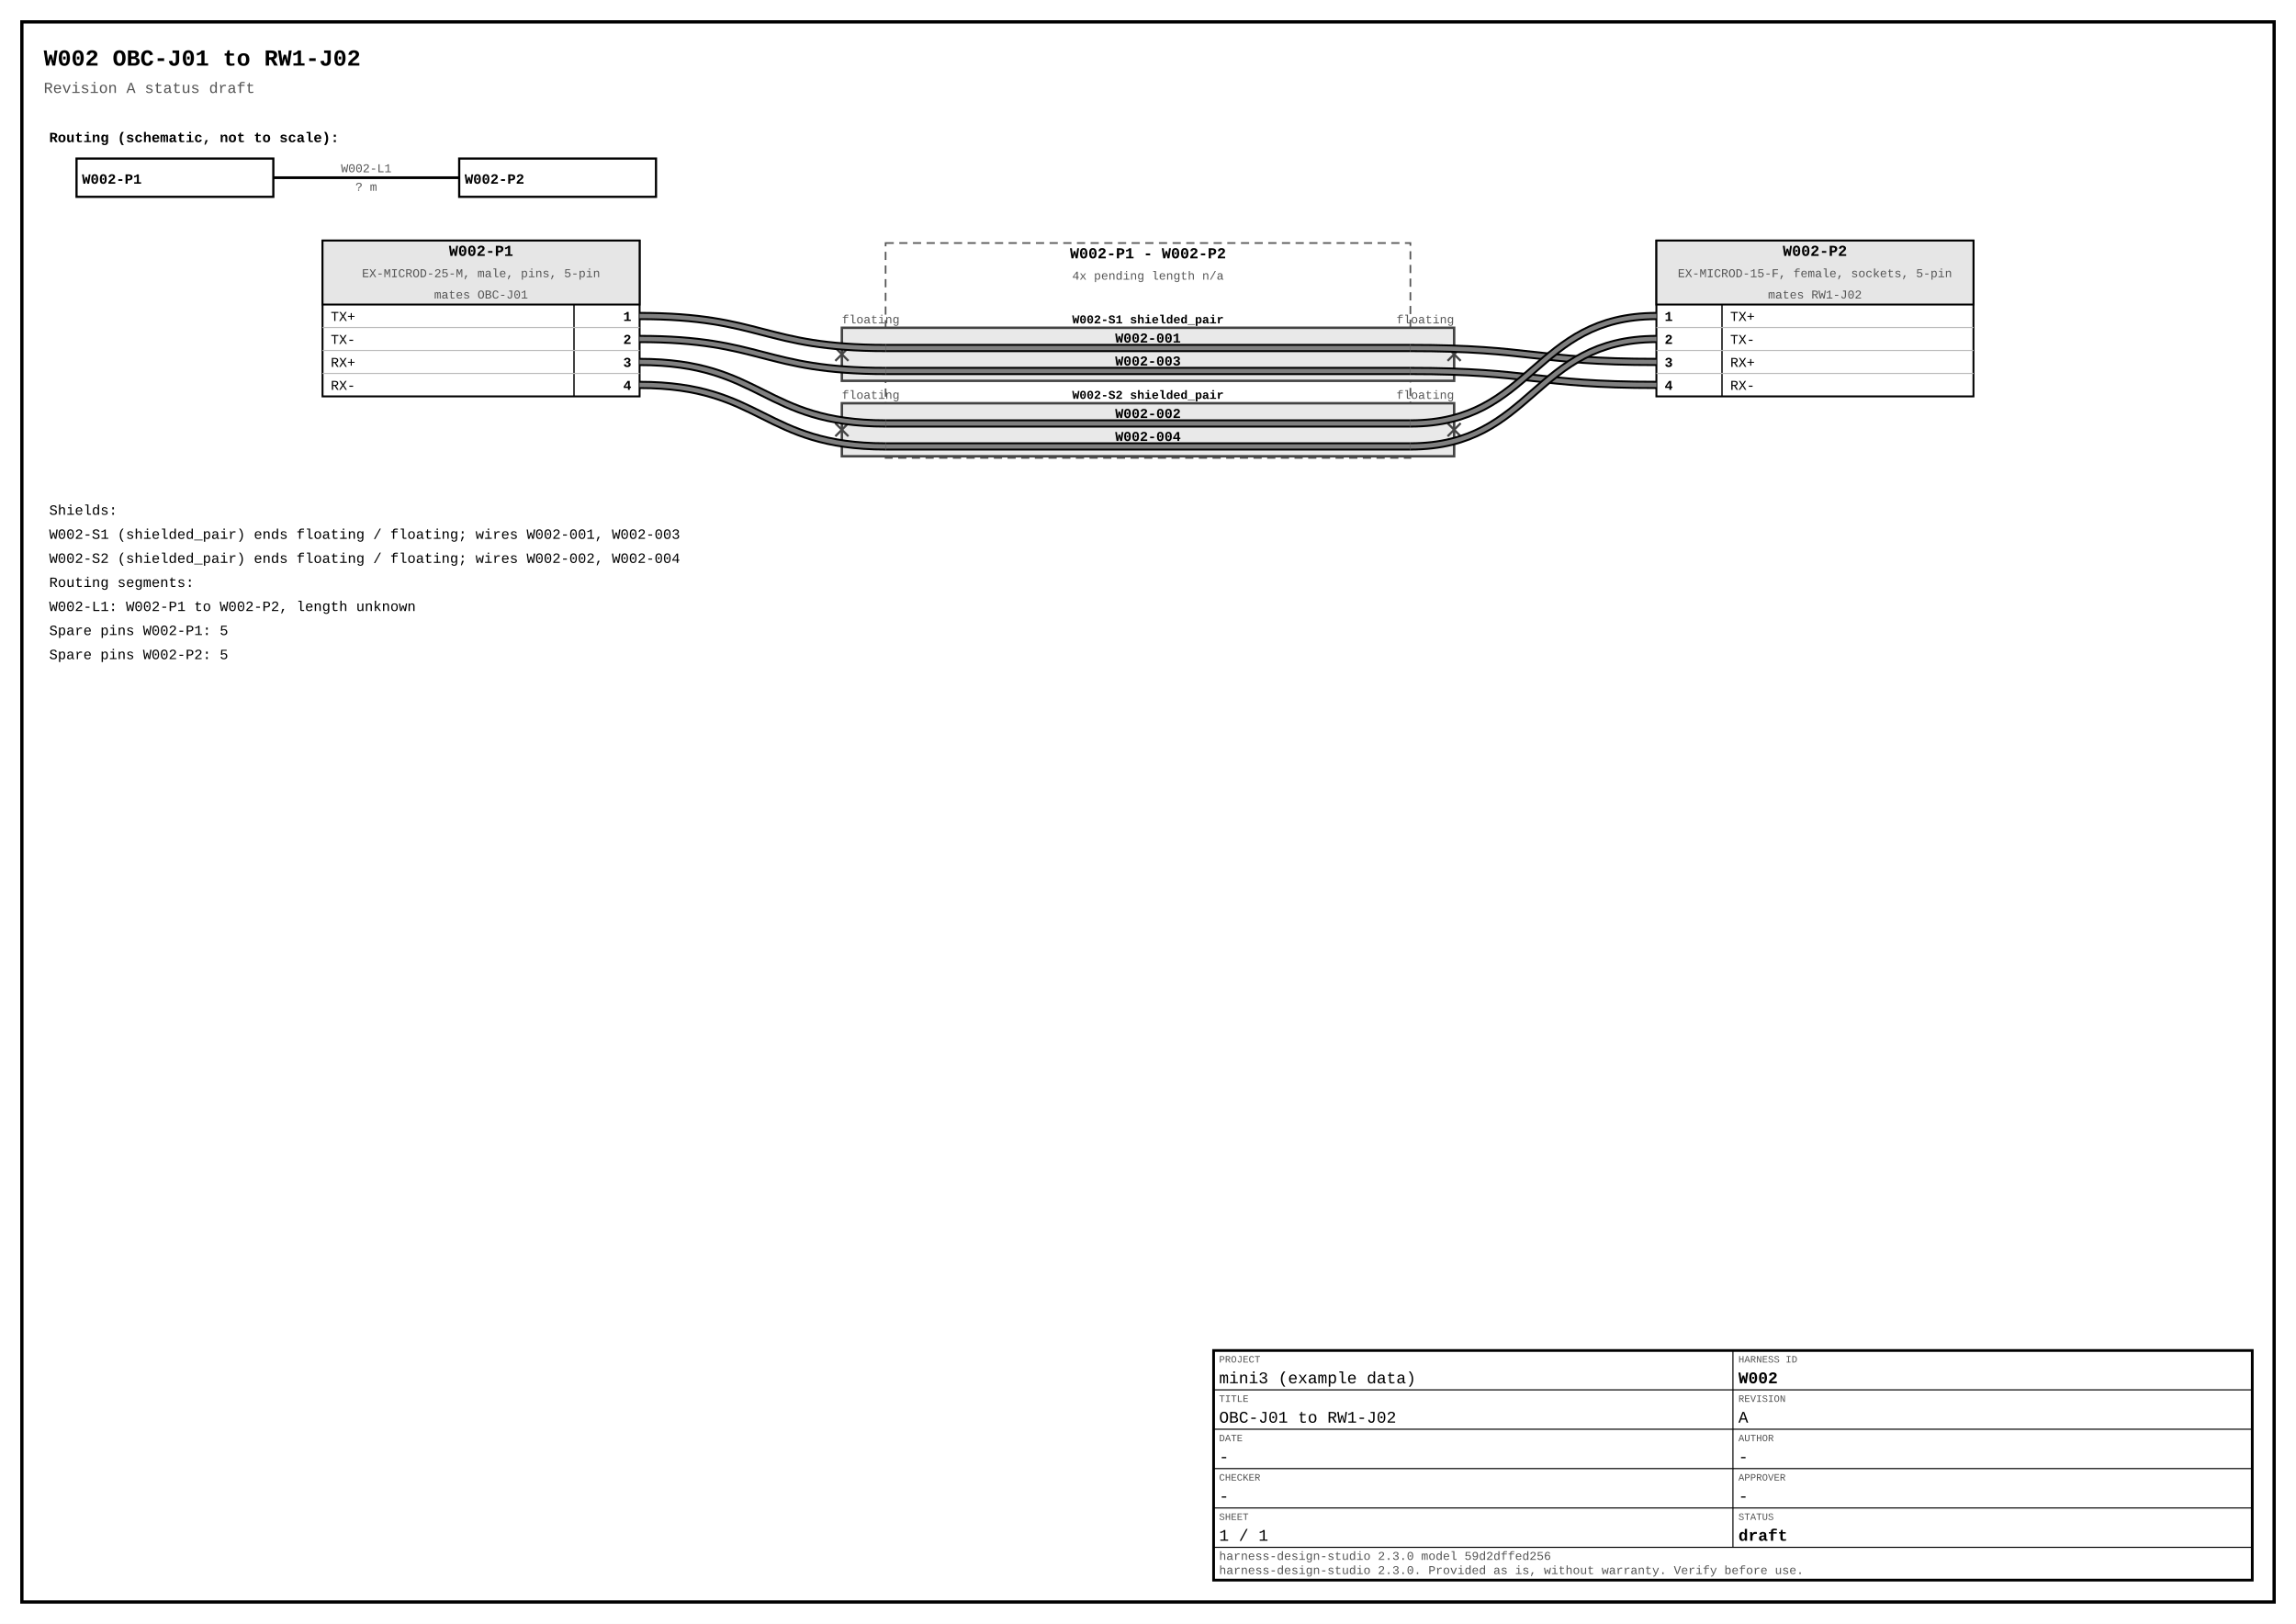
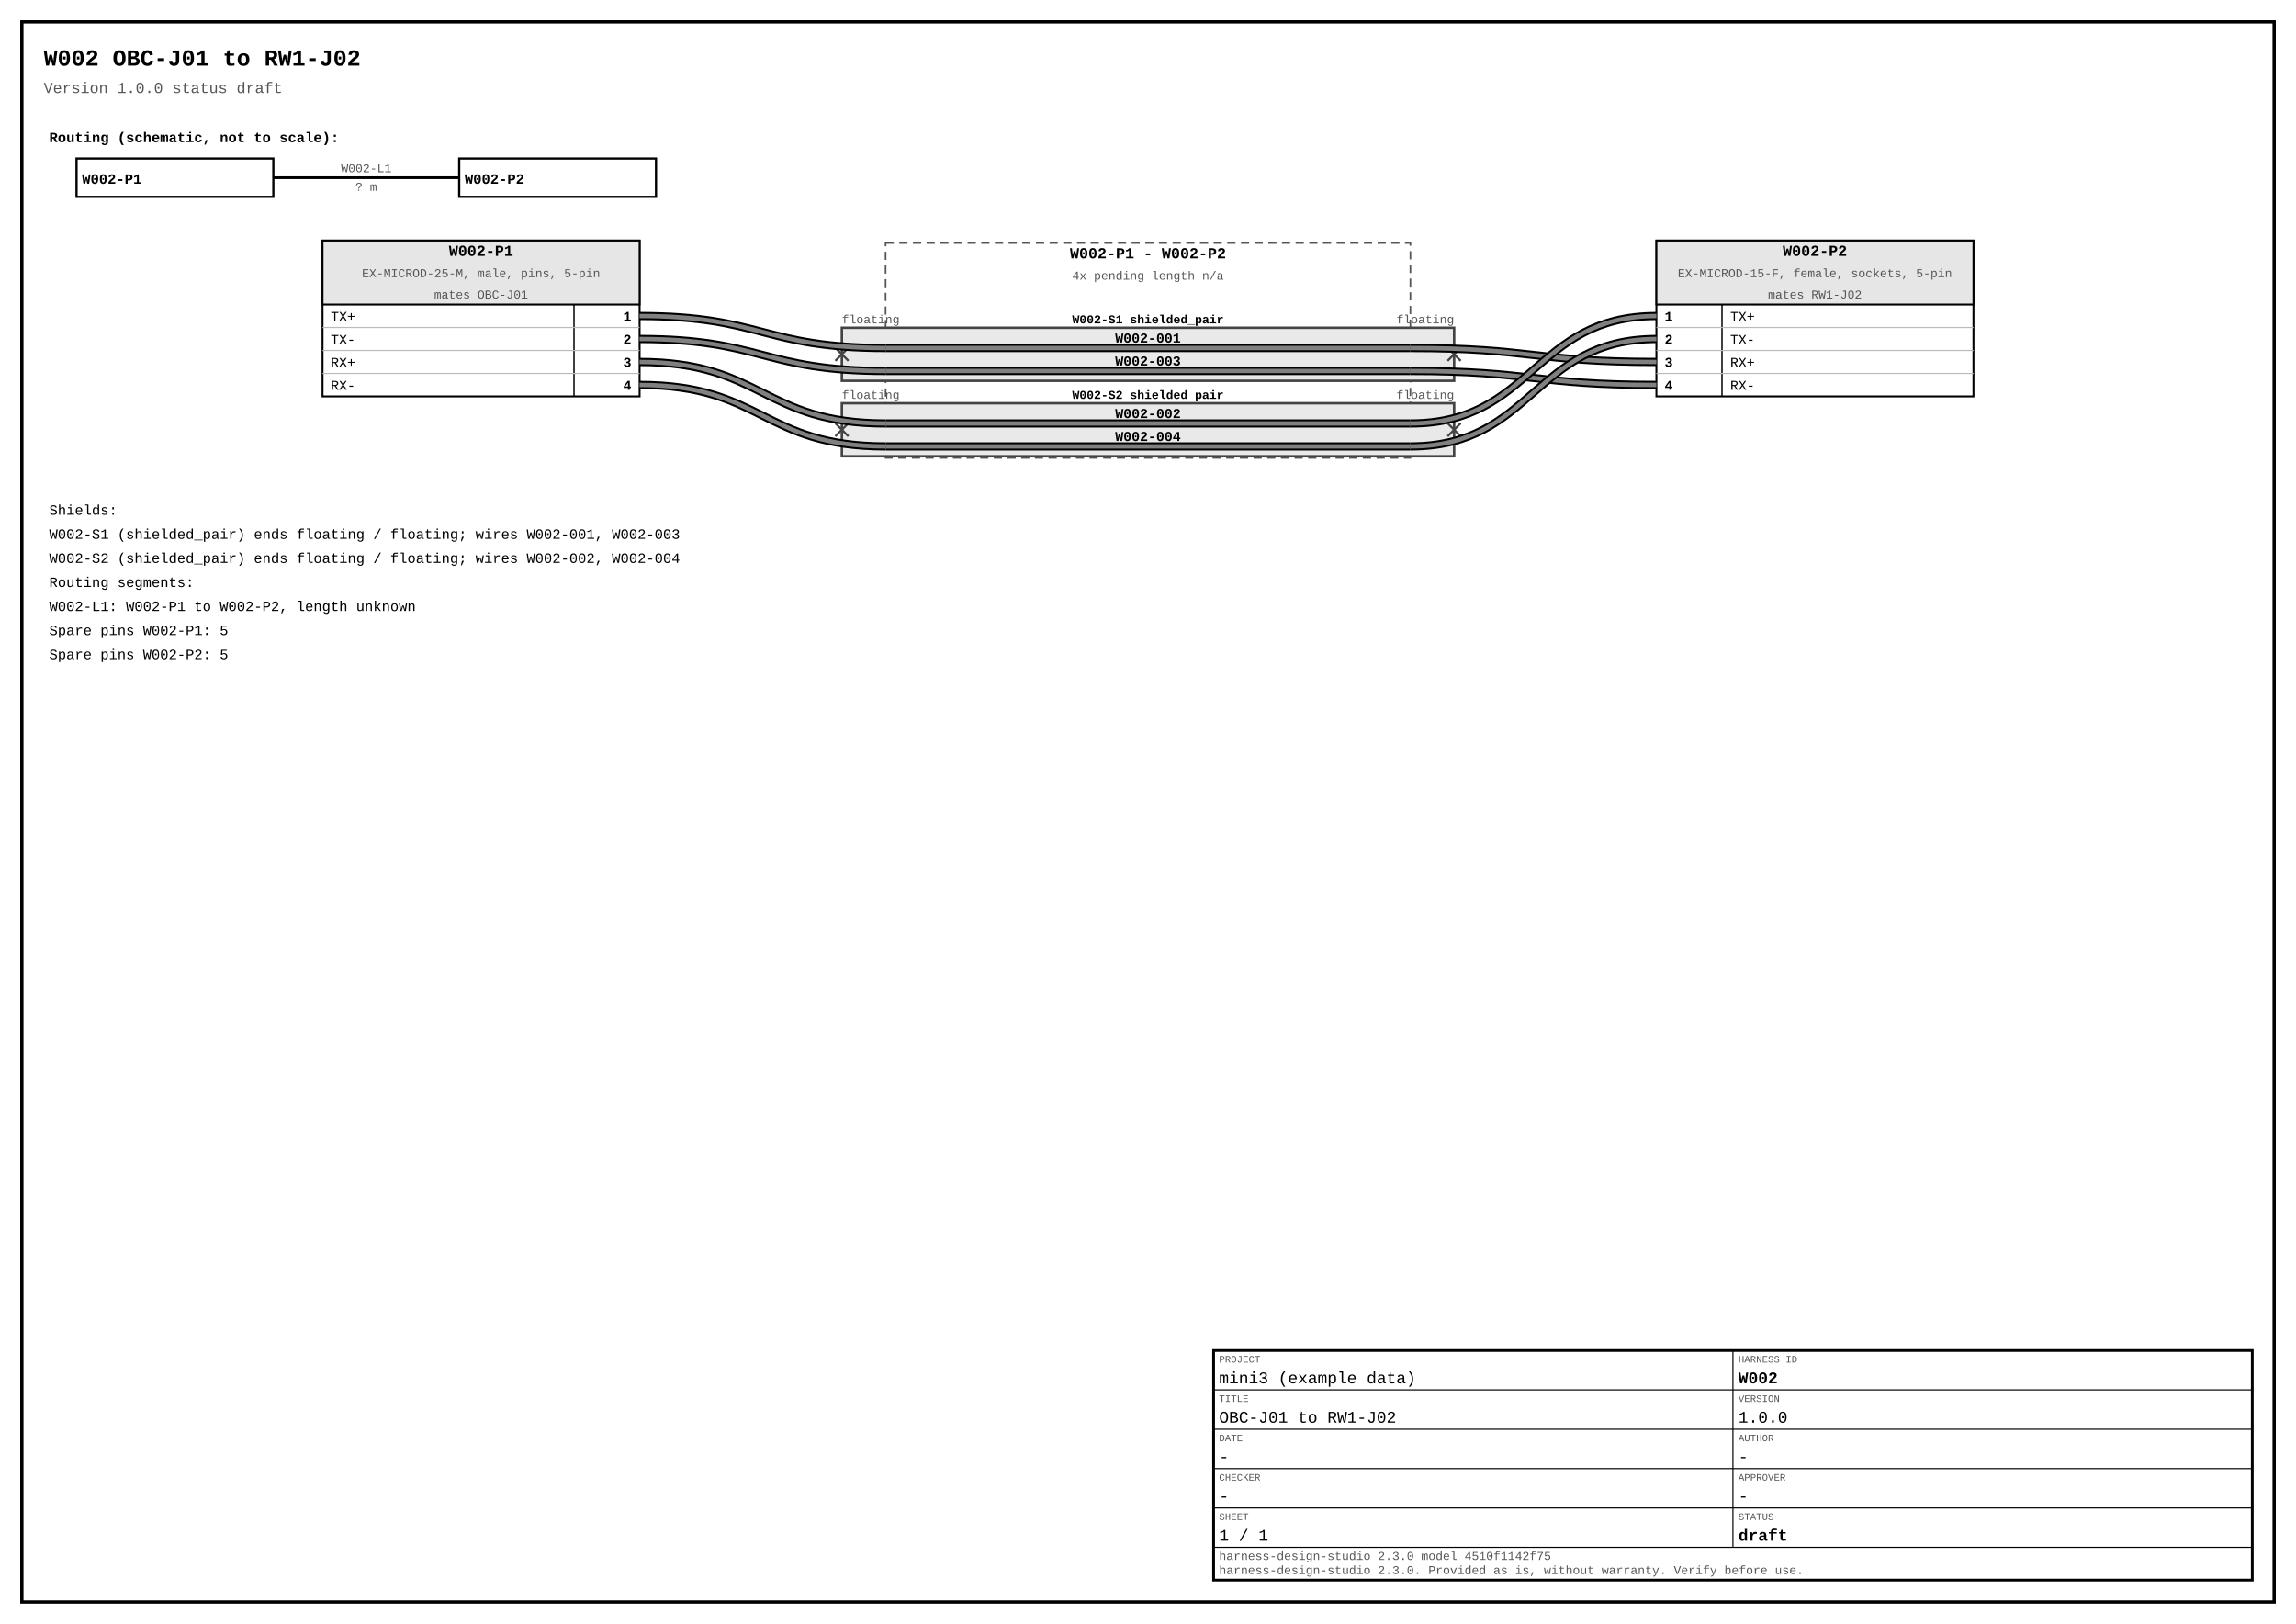
<svg xmlns="http://www.w3.org/2000/svg" width="420mm" height="297mm" viewBox="0 0 420 297" font-family="Courier New, Courier, monospace">
  <rect x="0" y="0" width="420" height="297" fill="#ffffff" />
  <rect x="4" y="4" width="412" height="289" fill="none" stroke="#000000" stroke-width="0.6" />
  <text x="8" y="12" font-size="4.2" font-weight="bold" text-anchor="start" fill="#000000">W002  OBC-J01 to RW1-J02</text>
-   <text x="8" y="17" font-size="2.8" text-anchor="start" fill="#555555">Revision A  status draft</text>
+   <text x="8" y="17" font-size="2.8" text-anchor="start" fill="#555555">Version 1.0.0  status draft</text>
  <text x="9" y="26" font-size="2.6" font-weight="bold" text-anchor="start" fill="#000000">Routing (schematic, not to scale):</text>
  <line x1="50" y1="32.5" x2="84" y2="32.5" stroke="#000000" stroke-width="0.5" />
  <text x="67" y="31.5" font-size="2.2" text-anchor="middle" fill="#555555">W002-L1</text>
  <text x="67" y="34.9" font-size="2.2" text-anchor="middle" fill="#555555">? m</text>
  <rect x="14" y="29" width="36" height="7" fill="#ffffff" stroke="#000000" stroke-width="0.4" />
  <text x="15" y="33.6" font-size="2.6" font-weight="bold" text-anchor="start" fill="#000000">W002-P1</text>
  <rect x="84" y="29" width="36" height="7" fill="#ffffff" stroke="#000000" stroke-width="0.4" />
  <text x="85" y="33.6" font-size="2.6" font-weight="bold" text-anchor="start" fill="#000000">W002-P2</text>
  <rect x="59" y="44" width="58" height="28.5" fill="#ffffff" stroke="#000000" stroke-width="0.35" />
  <rect x="59" y="44" width="58" height="11.7" fill="#e6e6e6" stroke="#000000" stroke-width="0.35" />
  <text x="88" y="46.8" font-size="2.8" font-weight="bold" text-anchor="middle" fill="#000000">W002-P1</text>
  <text x="88" y="50.7" font-size="2.2" text-anchor="middle" fill="#555555">EX-MICROD-25-M, male, pins, 5-pin</text>
  <text x="88" y="54.6" font-size="2.2" text-anchor="middle" fill="#555555">mates OBC-J01</text>
  <line x1="105" y1="55.7" x2="105" y2="72.5" stroke="#000000" stroke-width="0.25" />
  <line x1="59" y1="59.9" x2="117" y2="59.9" stroke="#bbbbbb" stroke-width="0.2" />
  <text x="60.5" y="58.7" font-size="2.5" text-anchor="start" fill="#000000" data-ref="sig/W002-P1/1">TX+</text>
  <text x="115.5" y="58.7" font-size="2.5" font-weight="bold" text-anchor="end" fill="#000000" data-ref="pin/W002-P1/1">1</text>
  <line x1="59" y1="64.1" x2="117" y2="64.1" stroke="#bbbbbb" stroke-width="0.2" />
  <text x="60.5" y="62.9" font-size="2.5" text-anchor="start" fill="#000000" data-ref="sig/W002-P1/2">TX-</text>
  <text x="115.5" y="62.9" font-size="2.5" font-weight="bold" text-anchor="end" fill="#000000" data-ref="pin/W002-P1/2">2</text>
  <line x1="59" y1="68.3" x2="117" y2="68.3" stroke="#bbbbbb" stroke-width="0.2" />
  <text x="60.5" y="67.1" font-size="2.5" text-anchor="start" fill="#000000" data-ref="sig/W002-P1/3">RX+</text>
  <text x="115.5" y="67.1" font-size="2.5" font-weight="bold" text-anchor="end" fill="#000000" data-ref="pin/W002-P1/3">3</text>
  <text x="60.5" y="71.3" font-size="2.5" text-anchor="start" fill="#000000" data-ref="sig/W002-P1/4">RX-</text>
  <text x="115.5" y="71.3" font-size="2.5" font-weight="bold" text-anchor="end" fill="#000000" data-ref="pin/W002-P1/4">4</text>
  <rect x="303" y="44" width="58" height="28.5" fill="#ffffff" stroke="#000000" stroke-width="0.35" />
  <rect x="303" y="44" width="58" height="11.7" fill="#e6e6e6" stroke="#000000" stroke-width="0.35" />
  <text x="332" y="46.8" font-size="2.8" font-weight="bold" text-anchor="middle" fill="#000000">W002-P2</text>
  <text x="332" y="50.7" font-size="2.2" text-anchor="middle" fill="#555555">EX-MICROD-15-F, female, sockets, 5-pin</text>
  <text x="332" y="54.6" font-size="2.2" text-anchor="middle" fill="#555555">mates RW1-J02</text>
  <line x1="315" y1="55.7" x2="315" y2="72.5" stroke="#000000" stroke-width="0.25" />
  <line x1="303" y1="59.9" x2="361" y2="59.9" stroke="#bbbbbb" stroke-width="0.2" />
  <text x="304.5" y="58.7" font-size="2.5" font-weight="bold" text-anchor="start" fill="#000000" data-ref="pin/W002-P2/1">1</text>
  <text x="316.5" y="58.7" font-size="2.5" text-anchor="start" fill="#000000" data-ref="sig/W002-P2/1">TX+</text>
  <line x1="303" y1="64.1" x2="361" y2="64.1" stroke="#bbbbbb" stroke-width="0.2" />
  <text x="304.5" y="62.9" font-size="2.5" font-weight="bold" text-anchor="start" fill="#000000" data-ref="pin/W002-P2/2">2</text>
  <text x="316.5" y="62.9" font-size="2.5" text-anchor="start" fill="#000000" data-ref="sig/W002-P2/2">TX-</text>
  <line x1="303" y1="68.3" x2="361" y2="68.3" stroke="#bbbbbb" stroke-width="0.2" />
  <text x="304.5" y="67.1" font-size="2.5" font-weight="bold" text-anchor="start" fill="#000000" data-ref="pin/W002-P2/3">3</text>
  <text x="316.5" y="67.1" font-size="2.5" text-anchor="start" fill="#000000" data-ref="sig/W002-P2/3">RX+</text>
  <text x="304.5" y="71.3" font-size="2.5" font-weight="bold" text-anchor="start" fill="#000000" data-ref="pin/W002-P2/4">4</text>
  <text x="316.5" y="71.3" font-size="2.5" text-anchor="start" fill="#000000" data-ref="sig/W002-P2/4">RX-</text>
  <rect x="162" y="44.45" width="96" height="39.3" fill="none" stroke="#555555" stroke-width="0.3" stroke-dasharray="1.5 1" />
  <text x="210" y="47.25" font-size="2.8" font-weight="bold" text-anchor="middle" fill="#000000">W002-P1 - W002-P2</text>
  <text x="210" y="51.15" font-size="2.2" text-anchor="middle" fill="#555555">4x  pending  length n/a</text>
  <rect x="154" y="59.95" width="112" height="9.7" fill="#e9e9e9" stroke="#444444" stroke-width="0.45" />
  <text x="210" y="59.15" font-size="2.2" font-weight="bold" text-anchor="middle" fill="#000000">W002-S1  shielded_pair</text>
  <text x="154" y="59.15" font-size="2.2" text-anchor="start" fill="#555555">floating</text>
  <text x="266" y="59.15" font-size="2.2" text-anchor="end" fill="#555555">floating</text>
  <line x1="152.8" y1="63.6" x2="155.2" y2="66" stroke="#444444" stroke-width="0.4" />
  <line x1="152.8" y1="66" x2="155.2" y2="63.6" stroke="#444444" stroke-width="0.4" />
  <line x1="264.8" y1="63.6" x2="267.2" y2="66" stroke="#444444" stroke-width="0.4" />
  <line x1="264.8" y1="66" x2="267.2" y2="63.6" stroke="#444444" stroke-width="0.4" />
  <rect x="154" y="73.75" width="112" height="9.7" fill="#e9e9e9" stroke="#444444" stroke-width="0.45" />
  <text x="210" y="72.95" font-size="2.2" font-weight="bold" text-anchor="middle" fill="#000000">W002-S2  shielded_pair</text>
  <text x="154" y="72.95" font-size="2.2" text-anchor="start" fill="#555555">floating</text>
  <text x="266" y="72.95" font-size="2.2" text-anchor="end" fill="#555555">floating</text>
  <line x1="152.8" y1="77.4" x2="155.2" y2="79.8" stroke="#444444" stroke-width="0.4" />
  <line x1="152.8" y1="79.8" x2="155.2" y2="77.4" stroke="#444444" stroke-width="0.4" />
  <line x1="264.8" y1="77.4" x2="267.2" y2="79.8" stroke="#444444" stroke-width="0.4" />
  <line x1="264.8" y1="79.8" x2="267.2" y2="77.4" stroke="#444444" stroke-width="0.4" />
  <path d="M 117 57.8 C 139.5 57.8 139.5 63.65 162 63.65" fill="none" stroke="#000000" stroke-width="1.5" />
  <line x1="162" y1="63.65" x2="258" y2="63.65" stroke="#000000" stroke-width="1.5" />
  <path d="M 258 63.65 C 280.5 63.65 280.5 66.2 303 66.2" fill="none" stroke="#000000" stroke-width="1.5" />
  <path d="M 117 57.8 C 139.5 57.8 139.5 63.65 162 63.65" fill="none" stroke="#808080" stroke-width="0.8" />
  <line x1="162" y1="63.65" x2="258" y2="63.65" stroke="#808080" stroke-width="0.8" />
  <path d="M 258 63.65 C 280.5 63.65 280.5 66.2 303 66.2" fill="none" stroke="#808080" stroke-width="0.8" />
  <text x="210" y="62.65" font-size="2.5" font-weight="bold" text-anchor="middle" fill="#000000">W002-001</text>
  <path d="M 117 62 C 139.5 62 139.5 67.85 162 67.85" fill="none" stroke="#000000" stroke-width="1.5" />
  <line x1="162" y1="67.85" x2="258" y2="67.85" stroke="#000000" stroke-width="1.5" />
  <path d="M 258 67.85 C 280.5 67.85 280.5 70.4 303 70.4" fill="none" stroke="#000000" stroke-width="1.5" />
  <path d="M 117 62 C 139.5 62 139.5 67.85 162 67.85" fill="none" stroke="#808080" stroke-width="0.8" />
  <line x1="162" y1="67.85" x2="258" y2="67.85" stroke="#808080" stroke-width="0.8" />
  <path d="M 258 67.85 C 280.5 67.85 280.5 70.4 303 70.4" fill="none" stroke="#808080" stroke-width="0.8" />
  <text x="210" y="66.85" font-size="2.5" font-weight="bold" text-anchor="middle" fill="#000000">W002-003</text>
  <path d="M 117 66.2 C 139.5 66.2 139.5 77.45 162 77.45" fill="none" stroke="#000000" stroke-width="1.5" />
  <line x1="162" y1="77.45" x2="258" y2="77.45" stroke="#000000" stroke-width="1.5" />
  <path d="M 258 77.45 C 280.5 77.45 280.5 57.8 303 57.8" fill="none" stroke="#000000" stroke-width="1.5" />
  <path d="M 117 66.2 C 139.5 66.2 139.5 77.45 162 77.45" fill="none" stroke="#808080" stroke-width="0.8" />
  <line x1="162" y1="77.45" x2="258" y2="77.45" stroke="#808080" stroke-width="0.8" />
  <path d="M 258 77.45 C 280.5 77.45 280.5 57.8 303 57.8" fill="none" stroke="#808080" stroke-width="0.8" />
  <text x="210" y="76.45" font-size="2.5" font-weight="bold" text-anchor="middle" fill="#000000">W002-002</text>
  <path d="M 117 70.4 C 139.5 70.4 139.5 81.65 162 81.65" fill="none" stroke="#000000" stroke-width="1.5" />
  <line x1="162" y1="81.65" x2="258" y2="81.65" stroke="#000000" stroke-width="1.5" />
  <path d="M 258 81.65 C 280.5 81.65 280.5 62 303 62" fill="none" stroke="#000000" stroke-width="1.5" />
  <path d="M 117 70.4 C 139.5 70.4 139.5 81.65 162 81.65" fill="none" stroke="#808080" stroke-width="0.8" />
  <line x1="162" y1="81.65" x2="258" y2="81.65" stroke="#808080" stroke-width="0.8" />
  <path d="M 258 81.65 C 280.5 81.65 280.5 62 303 62" fill="none" stroke="#808080" stroke-width="0.8" />
  <text x="210" y="80.65" font-size="2.5" font-weight="bold" text-anchor="middle" fill="#000000">W002-004</text>
  <text x="9" y="94.15" font-size="2.6" text-anchor="start" fill="#000000">Shields:</text>
  <text x="9" y="98.55" font-size="2.6" text-anchor="start" fill="#000000">  W002-S1 (shielded_pair) ends floating / floating; wires W002-001, W002-003</text>
  <text x="9" y="102.95" font-size="2.6" text-anchor="start" fill="#000000">  W002-S2 (shielded_pair) ends floating / floating; wires W002-002, W002-004</text>
  <text x="9" y="107.35" font-size="2.6" text-anchor="start" fill="#000000">Routing segments:</text>
  <text x="9" y="111.75" font-size="2.6" text-anchor="start" fill="#000000">  W002-L1: W002-P1 to W002-P2, length unknown</text>
  <text x="9" y="116.15" font-size="2.6" text-anchor="start" fill="#000000">Spare pins W002-P1: 5</text>
  <text x="9" y="120.55" font-size="2.6" text-anchor="start" fill="#000000">Spare pins W002-P2: 5</text>
  <rect x="222" y="247" width="190" height="42" fill="none" stroke="#000000" stroke-width="0.5" />
  <line x1="222" y1="247" x2="317" y2="247" stroke="#000000" stroke-width="0.2" />
  <text x="223" y="249.2" font-size="1.8" text-anchor="start" fill="#555555">PROJECT</text>
  <text x="223" y="253" font-size="3" text-anchor="start" fill="#000000">mini3 (example data)</text>
  <line x1="317" y1="247" x2="412" y2="247" stroke="#000000" stroke-width="0.2" />
  <text x="318" y="249.2" font-size="1.8" text-anchor="start" fill="#555555">HARNESS ID</text>
  <text x="318" y="253" font-size="3" font-weight="bold" text-anchor="start" fill="#000000">W002</text>
  <line x1="222" y1="254.2" x2="317" y2="254.2" stroke="#000000" stroke-width="0.2" />
  <text x="223" y="256.4" font-size="1.8" text-anchor="start" fill="#555555">TITLE</text>
  <text x="223" y="260.2" font-size="3" text-anchor="start" fill="#000000">OBC-J01 to RW1-J02</text>
  <line x1="317" y1="254.2" x2="412" y2="254.2" stroke="#000000" stroke-width="0.2" />
-   <text x="318" y="256.4" font-size="1.8" text-anchor="start" fill="#555555">REVISION</text>
-   <text x="318" y="260.2" font-size="3" text-anchor="start" fill="#000000">A</text>
+   <text x="318" y="256.4" font-size="1.8" text-anchor="start" fill="#555555">VERSION</text>
+   <text x="318" y="260.2" font-size="3" text-anchor="start" fill="#000000">1.0.0</text>
  <line x1="222" y1="261.4" x2="317" y2="261.4" stroke="#000000" stroke-width="0.2" />
  <text x="223" y="263.6" font-size="1.8" text-anchor="start" fill="#555555">DATE</text>
  <text x="223" y="267.4" font-size="3" text-anchor="start" fill="#000000">-</text>
  <line x1="317" y1="261.4" x2="412" y2="261.4" stroke="#000000" stroke-width="0.2" />
  <text x="318" y="263.6" font-size="1.8" text-anchor="start" fill="#555555">AUTHOR</text>
  <text x="318" y="267.4" font-size="3" text-anchor="start" fill="#000000">-</text>
  <line x1="222" y1="268.6" x2="317" y2="268.6" stroke="#000000" stroke-width="0.2" />
  <text x="223" y="270.8" font-size="1.8" text-anchor="start" fill="#555555">CHECKER</text>
  <text x="223" y="274.6" font-size="3" text-anchor="start" fill="#000000">-</text>
  <line x1="317" y1="268.6" x2="412" y2="268.6" stroke="#000000" stroke-width="0.2" />
  <text x="318" y="270.8" font-size="1.8" text-anchor="start" fill="#555555">APPROVER</text>
  <text x="318" y="274.6" font-size="3" text-anchor="start" fill="#000000">-</text>
  <line x1="222" y1="275.8" x2="317" y2="275.8" stroke="#000000" stroke-width="0.2" />
  <text x="223" y="278" font-size="1.8" text-anchor="start" fill="#555555">SHEET</text>
  <text x="223" y="281.8" font-size="3" text-anchor="start" fill="#000000">1 / 1</text>
  <line x1="317" y1="275.8" x2="412" y2="275.8" stroke="#000000" stroke-width="0.2" />
  <text x="318" y="278" font-size="1.8" text-anchor="start" fill="#555555">STATUS</text>
  <text x="318" y="281.8" font-size="3" font-weight="bold" text-anchor="start" fill="#000000">draft</text>
  <line x1="317" y1="247" x2="317" y2="283" stroke="#000000" stroke-width="0.2" />
  <line x1="222" y1="283" x2="412" y2="283" stroke="#000000" stroke-width="0.2" />
-   <text x="223" y="285.3" font-size="2.2" text-anchor="start" fill="#555555">harness-design-studio 2.3.0 model 59d2dffed256</text>
+   <text x="223" y="285.3" font-size="2.2" text-anchor="start" fill="#555555">harness-design-studio 2.3.0 model 4510f1142f75</text>
  <text x="223" y="287.9" font-size="2.2" text-anchor="start" fill="#555555">harness-design-studio 2.3.0. Provided as is, without warranty. Verify before use.</text>
</svg>
